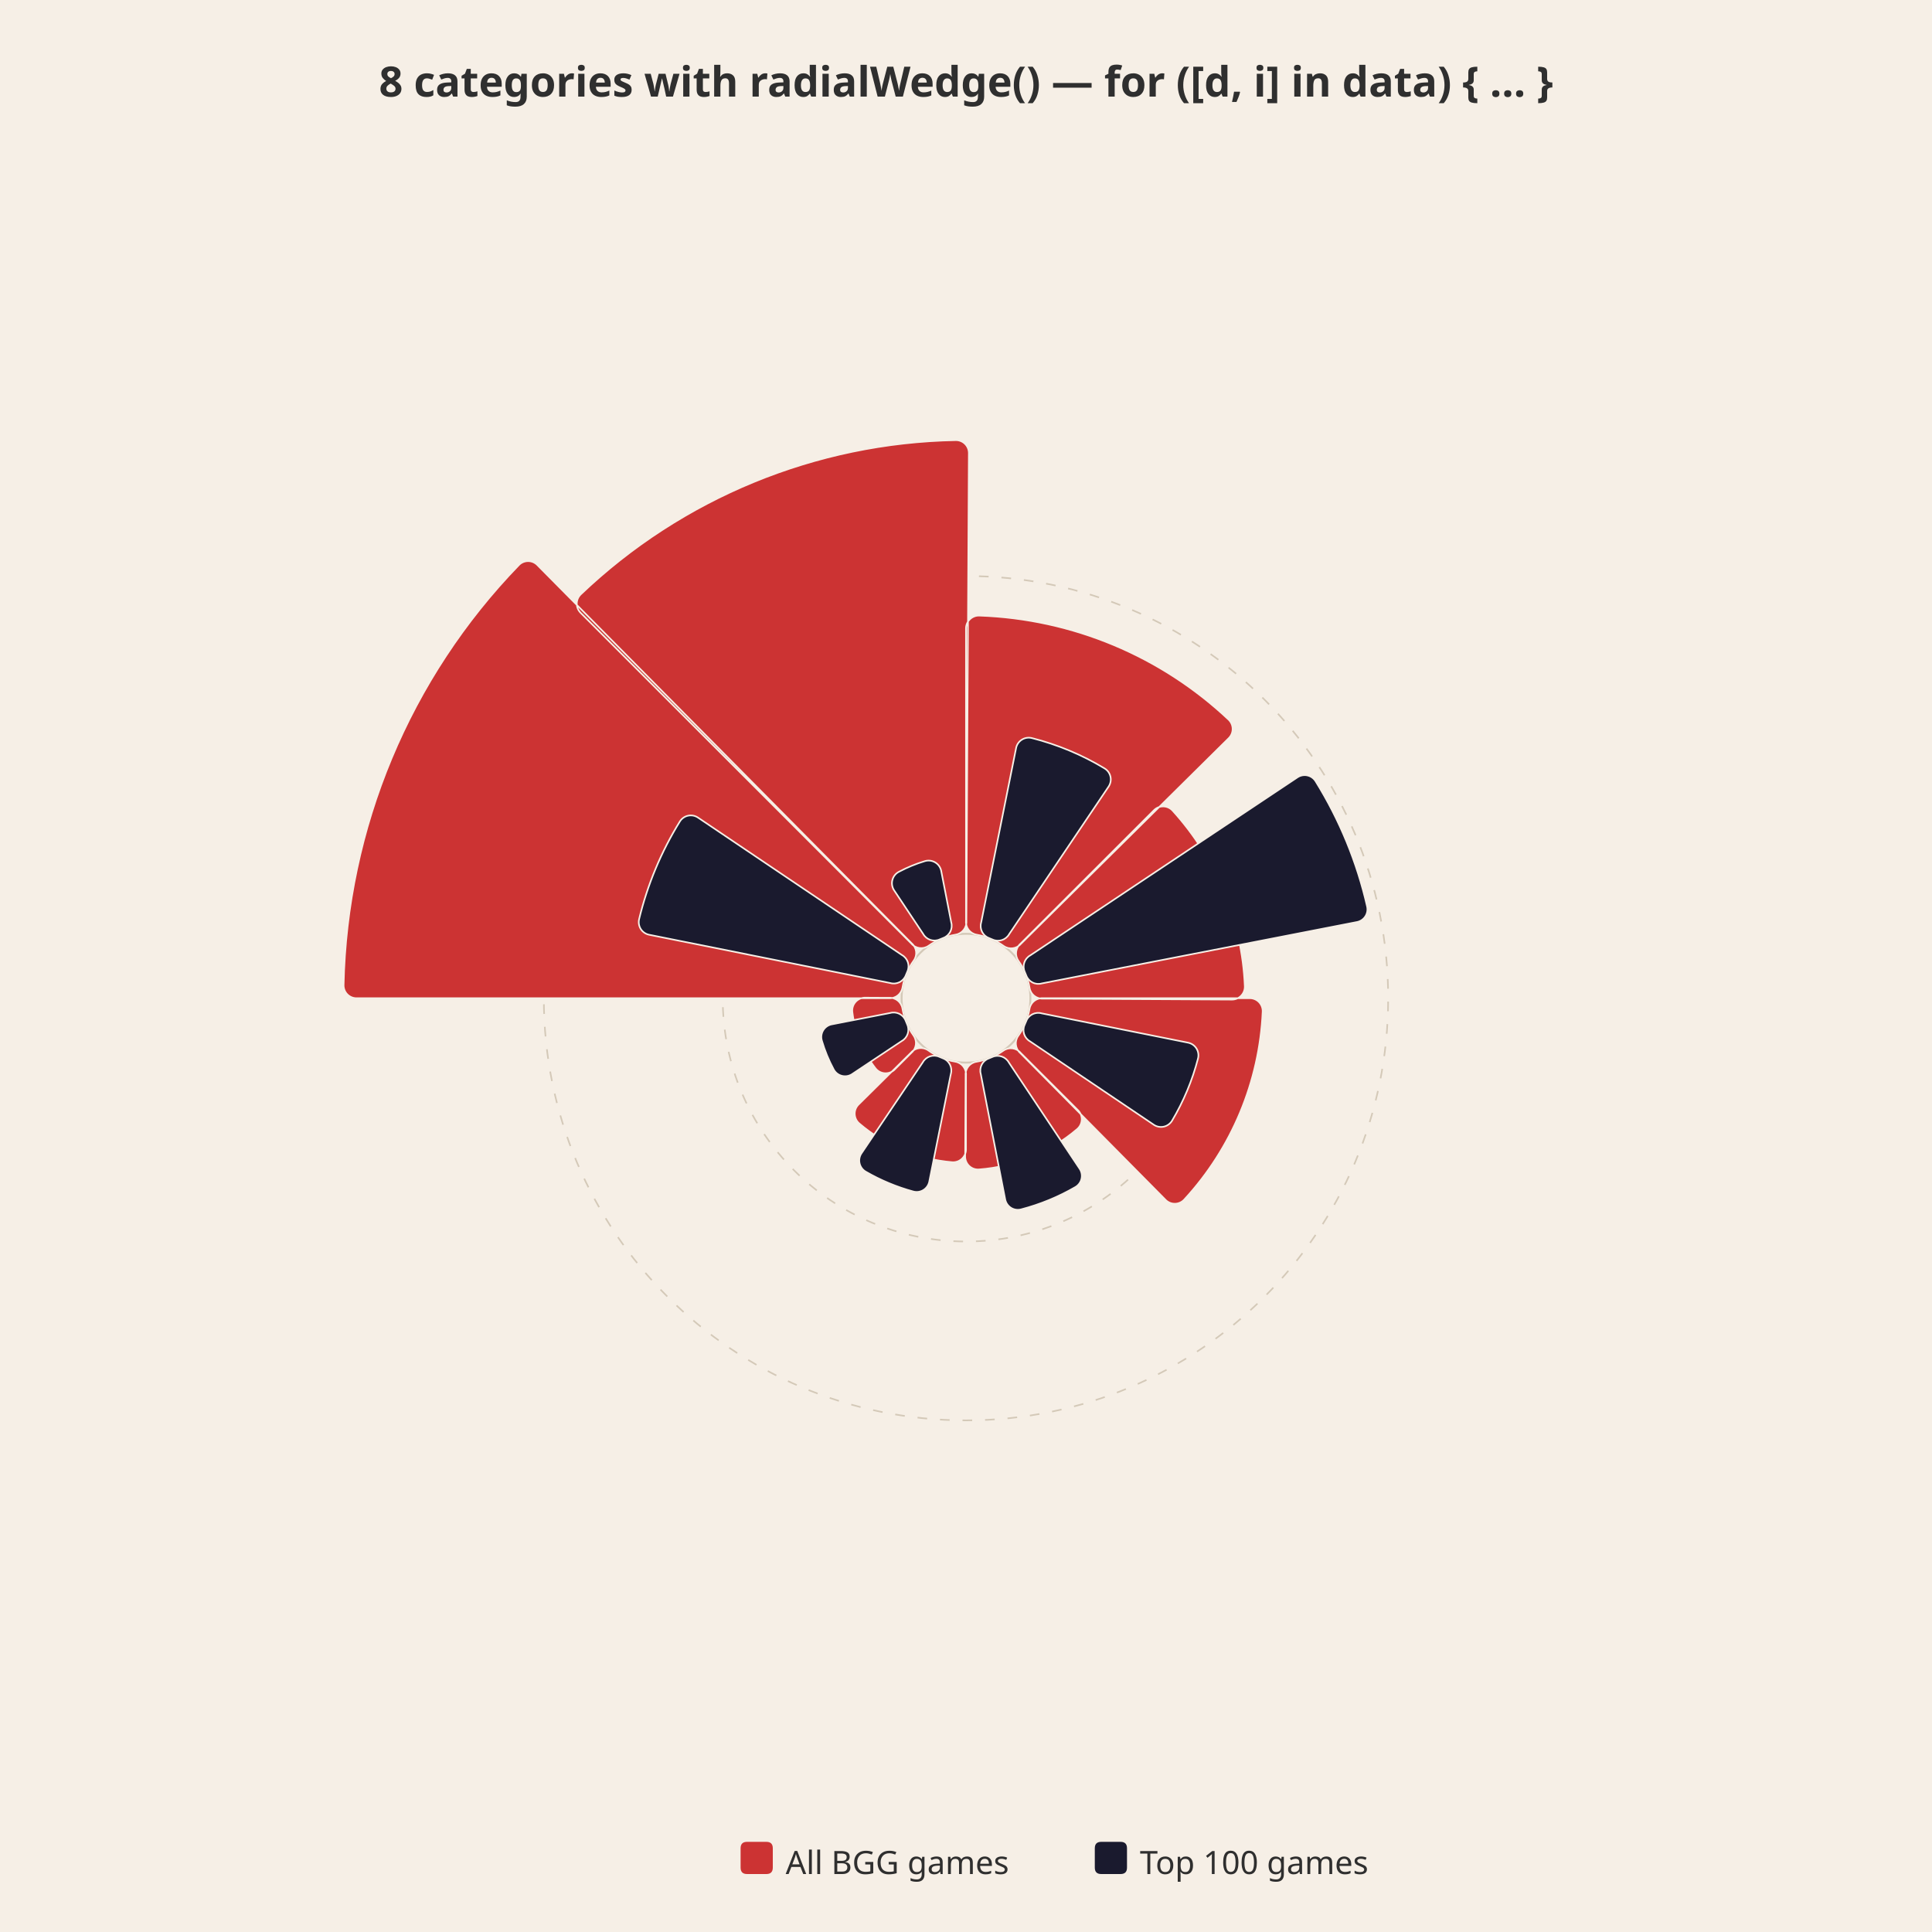
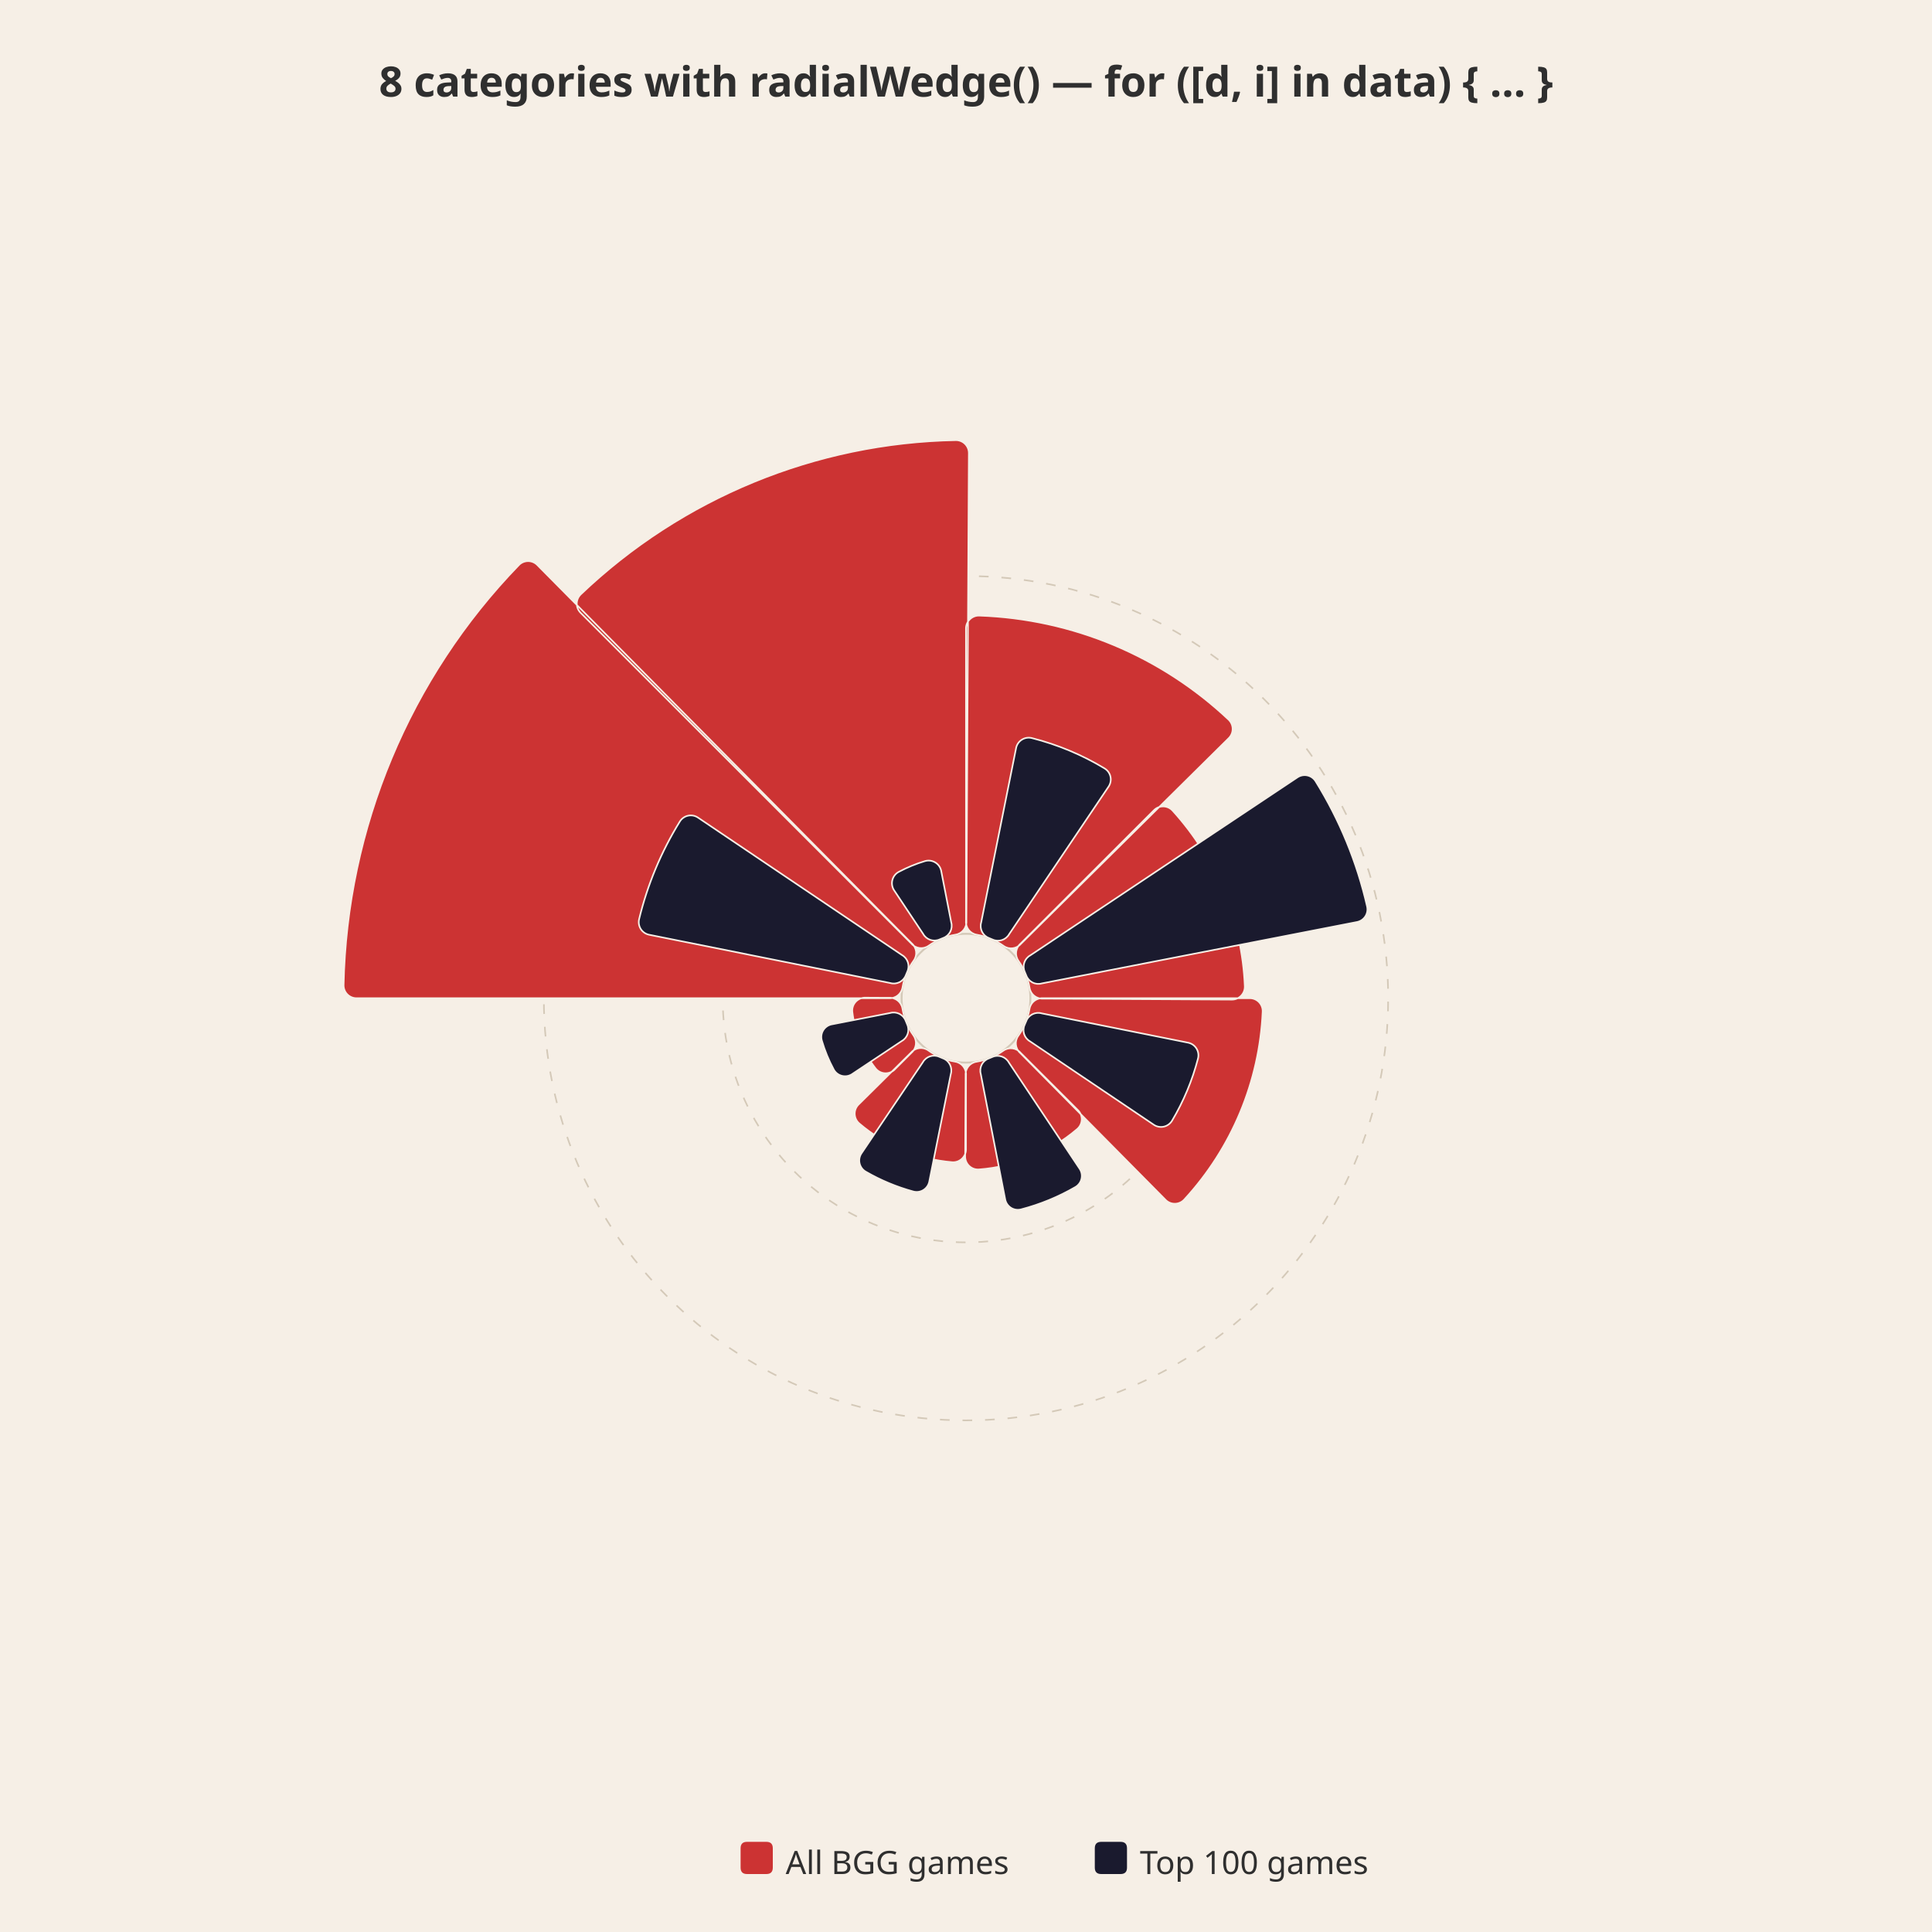
<svg xmlns="http://www.w3.org/2000/svg" viewBox="0 0 600 600" width="600" height="600">
  <style>
    @property --bg-color {
      syntax: "&lt;color&gt;";
      inherits: true;
      initial-value: #f6efe6;
    }
    @property --bar-all {
      syntax: "&lt;color&gt;";
      inherits: true;
      initial-value: #cc3333;
    }
    @property --bar-top {
      syntax: "&lt;color&gt;";
      inherits: true;
      initial-value: #1a1a2e;
    }
  </style>
-   <g id="all">
-     <path id="bg" d="M 0 0 L 600 0 L 600 600 L 0 600 Z" fill="var(--bg-color, #f6efe6)" stroke="none" stroke-width="2" />
-     <path id="grid" d="M 224.444 310 A 75.556 75.556 0 1 1 375.556 310 A 75.556 75.556 0 1 1 224.444 310 M 168.889 310 A 131.111 131.111 0 1 1 431.111 310 A 131.111 131.111 0 1 1 168.889 310" fill="none" stroke="#d4c9b8" stroke-width="0.5" stroke-dasharray="3 4" />
-     <path id="center" d="M 280 310 A 20 20 0 1 1 320 310 A 20 20 0 1 1 280 310" fill="none" stroke="#d4c9b8" stroke-width="0.6" />
-     <path id="bars-all" d="M 300 310 m -19.72 -3.333 a 20 20 0 0 1 3.48 -8.339 a 4 4 0 0 0 -0.641 -5.387 l -116.295 -117.519 a 4 4 0 0 0 -5.686 0.06 a 193.333 193.333 0 0 0 -54.428 130.433 a 4 4 0 0 0 3.957 4.085 l 165.333 -2.024749374590291e-14 a 4 4 0 0 0 4.28 -3.333 z M 300 310 m -11.587 -16.301 a 20 20 0 0 1 8.357 -3.436 a 4 4 0 0 0 3.356 -4.262 l 0.761 -145.331 a 4 4 0 0 0 -4.074 -3.973 a 173.333 173.333 0 0 0 -116.449 47.878 a 4 4 0 0 0 -0.101 5.689 l 102.766 102.766 a 4 4 0 0 0 5.383 0.669 z M 300 310 m 3.333 -19.72 a 20 20 0 0 1 8.339 3.48 a 4 4 0 0 0 5.387 -0.641 l 64.604 -63.931 a 4 4 0 0 0 -0.12 -5.705 a 118.889 118.889 0 0 0 -77.404 -32.3 a 4 4 0 0 0 -4.139 3.928 l 1.669601802837558e-14 90.889 a 4 4 0 0 0 3.333 4.28 z M 300 310 m 16.301 -11.587 a 20 20 0 0 1 3.436 8.357 a 4 4 0 0 0 4.262 3.356 l 58.666 0.307 a 4 4 0 0 0 3.92 -4.173 a 86.667 86.667 0 0 0 -22.41 -54.505 a 4 4 0 0 0 -5.722 -0.209 l -41.484 41.484 a 4 4 0 0 0 -0.669 5.383 z M 300 310 m 19.72 3.333 a 20 20 0 0 1 -3.48 8.339 a 4 4 0 0 0 0.641 5.387 l 45.174 45.649 a 4 4 0 0 0 5.719 -0.165 a 92.222 92.222 0 0 0 24.353 -58.362 a 4 4 0 0 0 -3.905 -4.181 l -64.222 1.5729907775714895e-14 a 4 4 0 0 0 -4.28 3.333 z M 300 310 m 11.587 16.301 a 20 20 0 0 1 -8.357 3.436 a 4 4 0 0 0 -3.356 4.262 l -0.133 25.333 a 4 4 0 0 0 4.304 3.847 a 53.333 53.333 0 0 0 30.485 -12.534 a 4 4 0 0 0 0.353 -5.762 l -17.913 -17.913 a 4 4 0 0 0 -5.383 -0.669 z M 300 310 m -3.333 19.72 a 20 20 0 0 1 -8.339 -3.48 a 4 4 0 0 0 -5.387 0.641 l -16.427 16.256 a 4 4 0 0 0 0.34 5.768 a 51.111 51.111 0 0 0 28.806 12.02 a 4 4 0 0 0 4.34 -3.815 l -7.075737061740264e-15 -23.111 a 4 4 0 0 0 -3.333 -4.28 z M 300 310 m -16.301 11.587 a 20 20 0 0 1 -3.436 -8.357 a 4 4 0 0 0 -4.262 -3.356 l -7.555 -0.04 a 4 4 0 0 0 -3.737 4.488 a 35.556 35.556 0 0 0 7.166 17.429 a 4 4 0 0 0 5.813 0.561 l 5.343 -5.343 a 4 4 0 0 0 0.669 -5.383 z" fill="var(--bar-all, #cc3333)" stroke="var(--bg-color, #f6efe6)" stroke-width="0.5" />
-     <path id="bars-top" d="M 300 310 m -18.682 -7.141 a 20 20 0 0 1 0.465 -1.115 a 4 4 0 0 0 -1.686 -5.156 l -63.394 -42.72 a 4 4 0 0 0 -5.573 1.26 a 104.444 104.444 0 0 0 -12.643 30.299 a 4 4 0 0 0 3.024 4.848 l 74.956 15.012 a 4 4 0 0 0 4.851 -2.428 z M 300 310 m -8.161 -18.259 a 20 20 0 0 1 1.117 -0.459 a 4 4 0 0 0 2.453 -4.838 l -3.145 -16.141 a 4 4 0 0 0 -5.038 -2.872 a 44.444 44.444 0 0 0 -8.093 3.327 a 4 4 0 0 0 -1.561 5.585 l 9.118 13.685 a 4 4 0 0 0 5.147 1.713 z M 300 310 m 7.141 -18.682 a 20 20 0 0 1 1.115 0.465 a 4 4 0 0 0 5.156 -1.686 l 30.922 -45.887 a 4 4 0 0 0 -1.308 -5.577 a 83.333 83.333 0 0 0 -22.562 -9.415 a 4 4 0 0 0 -4.885 2.993 l -10.866 54.256 a 4 4 0 0 0 2.428 4.851 z M 300 310 m 18.259 -8.161 a 20 20 0 0 1 0.459 1.117 a 4 4 0 0 0 4.838 2.453 l 97.936 -19.081 a 4 4 0 0 0 3.071 -4.805 a 127.778 127.778 0 0 0 -15.994 -38.901 a 4 4 0 0 0 -5.563 -1.255 l -83.035 55.325 a 4 4 0 0 0 -1.713 5.147 z M 300 310 m 18.682 7.141 a 20 20 0 0 1 -0.465 1.115 a 4 4 0 0 0 1.686 5.156 l 38.516 25.955 a 4 4 0 0 0 5.58 -1.337 a 74.444 74.444 0 0 0 8.049 -19.289 a 4 4 0 0 0 -2.974 -4.907 l -45.54 -9.12 a 4 4 0 0 0 -4.851 2.428 z M 300 310 m 8.161 18.259 a 20 20 0 0 1 -1.117 0.459 a 4 4 0 0 0 -2.453 4.838 l 7.607 39.044 a 4 4 0 0 0 4.912 2.982 a 67.778 67.778 0 0 0 16.861 -6.933 a 4 4 0 0 0 1.394 -5.575 l -22.056 -33.103 a 4 4 0 0 0 -5.147 -1.713 z M 300 310 m -7.141 18.682 a 20 20 0 0 1 -1.115 -0.465 a 4 4 0 0 0 -5.156 1.686 l -19.124 28.38 a 4 4 0 0 0 1.392 5.584 a 62.222 62.222 0 0 0 14.763 6.16 a 4 4 0 0 0 4.948 -2.938 l 6.72 -33.556 a 4 4 0 0 0 -2.428 -4.851 z M 300 310 m -18.259 8.161 a 20 20 0 0 1 -0.459 -1.117 a 4 4 0 0 0 -4.838 -2.453 l -18.322 3.57 a 4 4 0 0 0 -2.888 5.02 a 46.667 46.667 0 0 0 3.676 8.942 a 4 4 0 0 0 5.584 1.537 l 15.534 -10.35 a 4 4 0 0 0 1.713 -5.147 z" fill="var(--bar-top, #1a1a2e)" stroke="var(--bg-color, #f6efe6)" stroke-width="0.5" />
-     <path id="sw-all" d="M 232 572 L 238 572 Q 240 572 240 574 L 240 580 Q 240 582 238 582 L 232 582 Q 230 582 230 580 L 230 574 Q 230 572 232 572 Z" fill="var(--bar-all, #cc3333)" stroke="none" stroke-width="2" />
-     <path id="sw-top" d="M 342 572 L 348 572 Q 350 572 350 574 L 350 580 Q 350 582 348 582 L 342 582 Q 340 582 340 580 L 340 574 Q 340 572 342 572 Z" fill="var(--bar-top, #1a1a2e)" stroke="none" stroke-width="2" />
-     <text id="legend" x="244" y="582" font-size="10" fill="#2f2f2f" font-family="system-ui, sans-serif" text-anchor="start">All BGG games</text>
-     <text x="354" y="582" font-size="10" fill="#2f2f2f" font-family="system-ui, sans-serif" text-anchor="start">Top 100 games</text>
-     <text id="title" x="300" y="30" font-size="13" fill="#2f2f2f" font-family="system-ui, sans-serif" font-weight="bold" text-anchor="middle">8 categories with radialWedge() — for ([d, i] in data) { ... }</text>
+   <g data-layer-name="all" id="all">
+     <path data-layer-name="bg" id="bg" d="M 0 0 l 600 0 l 0 600 l -600 0 z" fill="var(--bg-color, #f6efe6)" stroke="none" stroke-width="2" />
+     <path data-layer-name="grid" id="grid" d="M 224.444 310 a 75.556 75.556 0 1 1 151.111 0 a 75.556 75.556 0 1 1 -151.111 0 M 168.889 310 a 131.111 131.111 0 1 1 262.222 0 a 131.111 131.111 0 1 1 -262.222 0" fill="none" stroke="#d4c9b8" stroke-width="0.5" stroke-dasharray="3 4" />
+     <path data-layer-name="center" id="center" d="M 280 310 a 20 20 0 1 1 40 0 a 20 20 0 1 1 -40 0" fill="none" stroke="#d4c9b8" stroke-width="0.6" />
+     <path data-layer-name="bars-all" id="bars-all" d="M 300 310 m -19.72 -3.333 a 20 20 0 0 1 3.48 -8.339 a 4 4 0 0 0 -0.641 -5.387 l -116.295 -117.519 a 4 4 0 0 0 -5.686 0.06 a 193.333 193.333 0 0 0 -54.428 130.433 a 4 4 0 0 0 3.957 4.085 l 165.333 -2.024749374590291e-14 a 4 4 0 0 0 4.28 -3.333 z M 300 310 m -11.587 -16.301 a 20 20 0 0 1 8.357 -3.436 a 4 4 0 0 0 3.356 -4.262 l 0.761 -145.331 a 4 4 0 0 0 -4.074 -3.973 a 173.333 173.333 0 0 0 -116.449 47.878 a 4 4 0 0 0 -0.101 5.689 l 102.766 102.766 a 4 4 0 0 0 5.383 0.669 z M 300 310 m 3.333 -19.72 a 20 20 0 0 1 8.339 3.48 a 4 4 0 0 0 5.387 -0.641 l 64.604 -63.931 a 4 4 0 0 0 -0.12 -5.705 a 118.889 118.889 0 0 0 -77.404 -32.3 a 4 4 0 0 0 -4.139 3.928 l 1.669601802837558e-14 90.889 a 4 4 0 0 0 3.333 4.28 z M 300 310 m 16.301 -11.587 a 20 20 0 0 1 3.436 8.357 a 4 4 0 0 0 4.262 3.356 l 58.666 0.307 a 4 4 0 0 0 3.92 -4.173 a 86.667 86.667 0 0 0 -22.41 -54.505 a 4 4 0 0 0 -5.722 -0.209 l -41.484 41.484 a 4 4 0 0 0 -0.669 5.383 z M 300 310 m 19.72 3.333 a 20 20 0 0 1 -3.48 8.339 a 4 4 0 0 0 0.641 5.387 l 45.174 45.649 a 4 4 0 0 0 5.719 -0.165 a 92.222 92.222 0 0 0 24.353 -58.362 a 4 4 0 0 0 -3.905 -4.181 l -64.222 1.5729907775714895e-14 a 4 4 0 0 0 -4.28 3.333 z M 300 310 m 11.587 16.301 a 20 20 0 0 1 -8.357 3.436 a 4 4 0 0 0 -3.356 4.262 l -0.133 25.333 a 4 4 0 0 0 4.304 3.847 a 53.333 53.333 0 0 0 30.485 -12.534 a 4 4 0 0 0 0.353 -5.762 l -17.913 -17.913 a 4 4 0 0 0 -5.383 -0.669 z M 300 310 m -3.333 19.72 a 20 20 0 0 1 -8.339 -3.48 a 4 4 0 0 0 -5.387 0.641 l -16.427 16.256 a 4 4 0 0 0 0.34 5.768 a 51.111 51.111 0 0 0 28.806 12.02 a 4 4 0 0 0 4.34 -3.815 l -7.075737061740264e-15 -23.111 a 4 4 0 0 0 -3.333 -4.28 z M 300 310 m -16.301 11.587 a 20 20 0 0 1 -3.436 -8.357 a 4 4 0 0 0 -4.262 -3.356 l -7.555 -0.04 a 4 4 0 0 0 -3.737 4.488 a 35.556 35.556 0 0 0 7.166 17.429 a 4 4 0 0 0 5.813 0.561 l 5.343 -5.343 a 4 4 0 0 0 0.669 -5.383 z" fill="var(--bar-all, #cc3333)" stroke="var(--bg-color, #f6efe6)" stroke-width="0.5" />
+     <path data-layer-name="bars-top" id="bars-top" d="M 300 310 m -18.682 -7.141 a 20 20 0 0 1 0.465 -1.115 a 4 4 0 0 0 -1.686 -5.156 l -63.394 -42.72 a 4 4 0 0 0 -5.573 1.26 a 104.444 104.444 0 0 0 -12.643 30.299 a 4 4 0 0 0 3.024 4.848 l 74.956 15.012 a 4 4 0 0 0 4.851 -2.428 z M 300 310 m -8.161 -18.259 a 20 20 0 0 1 1.117 -0.459 a 4 4 0 0 0 2.453 -4.838 l -3.145 -16.141 a 4 4 0 0 0 -5.038 -2.872 a 44.444 44.444 0 0 0 -8.093 3.327 a 4 4 0 0 0 -1.561 5.585 l 9.118 13.685 a 4 4 0 0 0 5.147 1.713 z M 300 310 m 7.141 -18.682 a 20 20 0 0 1 1.115 0.465 a 4 4 0 0 0 5.156 -1.686 l 30.922 -45.887 a 4 4 0 0 0 -1.308 -5.577 a 83.333 83.333 0 0 0 -22.562 -9.415 a 4 4 0 0 0 -4.885 2.993 l -10.866 54.256 a 4 4 0 0 0 2.428 4.851 z M 300 310 m 18.259 -8.161 a 20 20 0 0 1 0.459 1.117 a 4 4 0 0 0 4.838 2.453 l 97.936 -19.081 a 4 4 0 0 0 3.071 -4.805 a 127.778 127.778 0 0 0 -15.994 -38.901 a 4 4 0 0 0 -5.563 -1.255 l -83.035 55.325 a 4 4 0 0 0 -1.713 5.147 z M 300 310 m 18.682 7.141 a 20 20 0 0 1 -0.465 1.115 a 4 4 0 0 0 1.686 5.156 l 38.516 25.955 a 4 4 0 0 0 5.58 -1.337 a 74.444 74.444 0 0 0 8.049 -19.289 a 4 4 0 0 0 -2.974 -4.907 l -45.54 -9.12 a 4 4 0 0 0 -4.851 2.428 z M 300 310 m 8.161 18.259 a 20 20 0 0 1 -1.117 0.459 a 4 4 0 0 0 -2.453 4.838 l 7.607 39.044 a 4 4 0 0 0 4.912 2.982 a 67.778 67.778 0 0 0 16.861 -6.933 a 4 4 0 0 0 1.394 -5.575 l -22.056 -33.103 a 4 4 0 0 0 -5.147 -1.713 z M 300 310 m -7.141 18.682 a 20 20 0 0 1 -1.115 -0.465 a 4 4 0 0 0 -5.156 1.686 l -19.124 28.38 a 4 4 0 0 0 1.392 5.584 a 62.222 62.222 0 0 0 14.763 6.16 a 4 4 0 0 0 4.948 -2.938 l 6.72 -33.556 a 4 4 0 0 0 -2.428 -4.851 z M 300 310 m -18.259 8.161 a 20 20 0 0 1 -0.459 -1.117 a 4 4 0 0 0 -4.838 -2.453 l -18.322 3.57 a 4 4 0 0 0 -2.888 5.02 a 46.667 46.667 0 0 0 3.676 8.942 a 4 4 0 0 0 5.584 1.537 l 15.534 -10.35 a 4 4 0 0 0 1.713 -5.147 z" fill="var(--bar-top, #1a1a2e)" stroke="var(--bg-color, #f6efe6)" stroke-width="0.5" />
+     <path data-layer-name="sw-all" id="sw-all" d="M 232 572 l 6 0 q 2 0 2 2 l 0 6 q 0 2 -2 2 l -6 0 q -2 0 -2 -2 l 0 -6 q 0 -2 2 -2 z" fill="var(--bar-all, #cc3333)" stroke="none" stroke-width="2" />
+     <path data-layer-name="sw-top" id="sw-top" d="M 342 572 l 6 0 q 2 0 2 2 l 0 6 q 0 2 -2 2 l -6 0 q -2 0 -2 -2 l 0 -6 q 0 -2 2 -2 z" fill="var(--bar-top, #1a1a2e)" stroke="none" stroke-width="2" />
+     <text data-layer-name="legend" id="legend" x="244" y="582" font-size="10" fill="#2f2f2f" font-family="system-ui, sans-serif" text-anchor="start">All BGG games</text>
+     <text data-layer-name="legend" x="354" y="582" font-size="10" fill="#2f2f2f" font-family="system-ui, sans-serif" text-anchor="start">Top 100 games</text>
+     <text data-layer-name="title" id="title" x="300" y="30" font-size="13" fill="#2f2f2f" font-family="system-ui, sans-serif" font-weight="bold" text-anchor="middle">8 categories with radialWedge() — for ([d, i] in data) { ... }</text>
  </g>
</svg>
